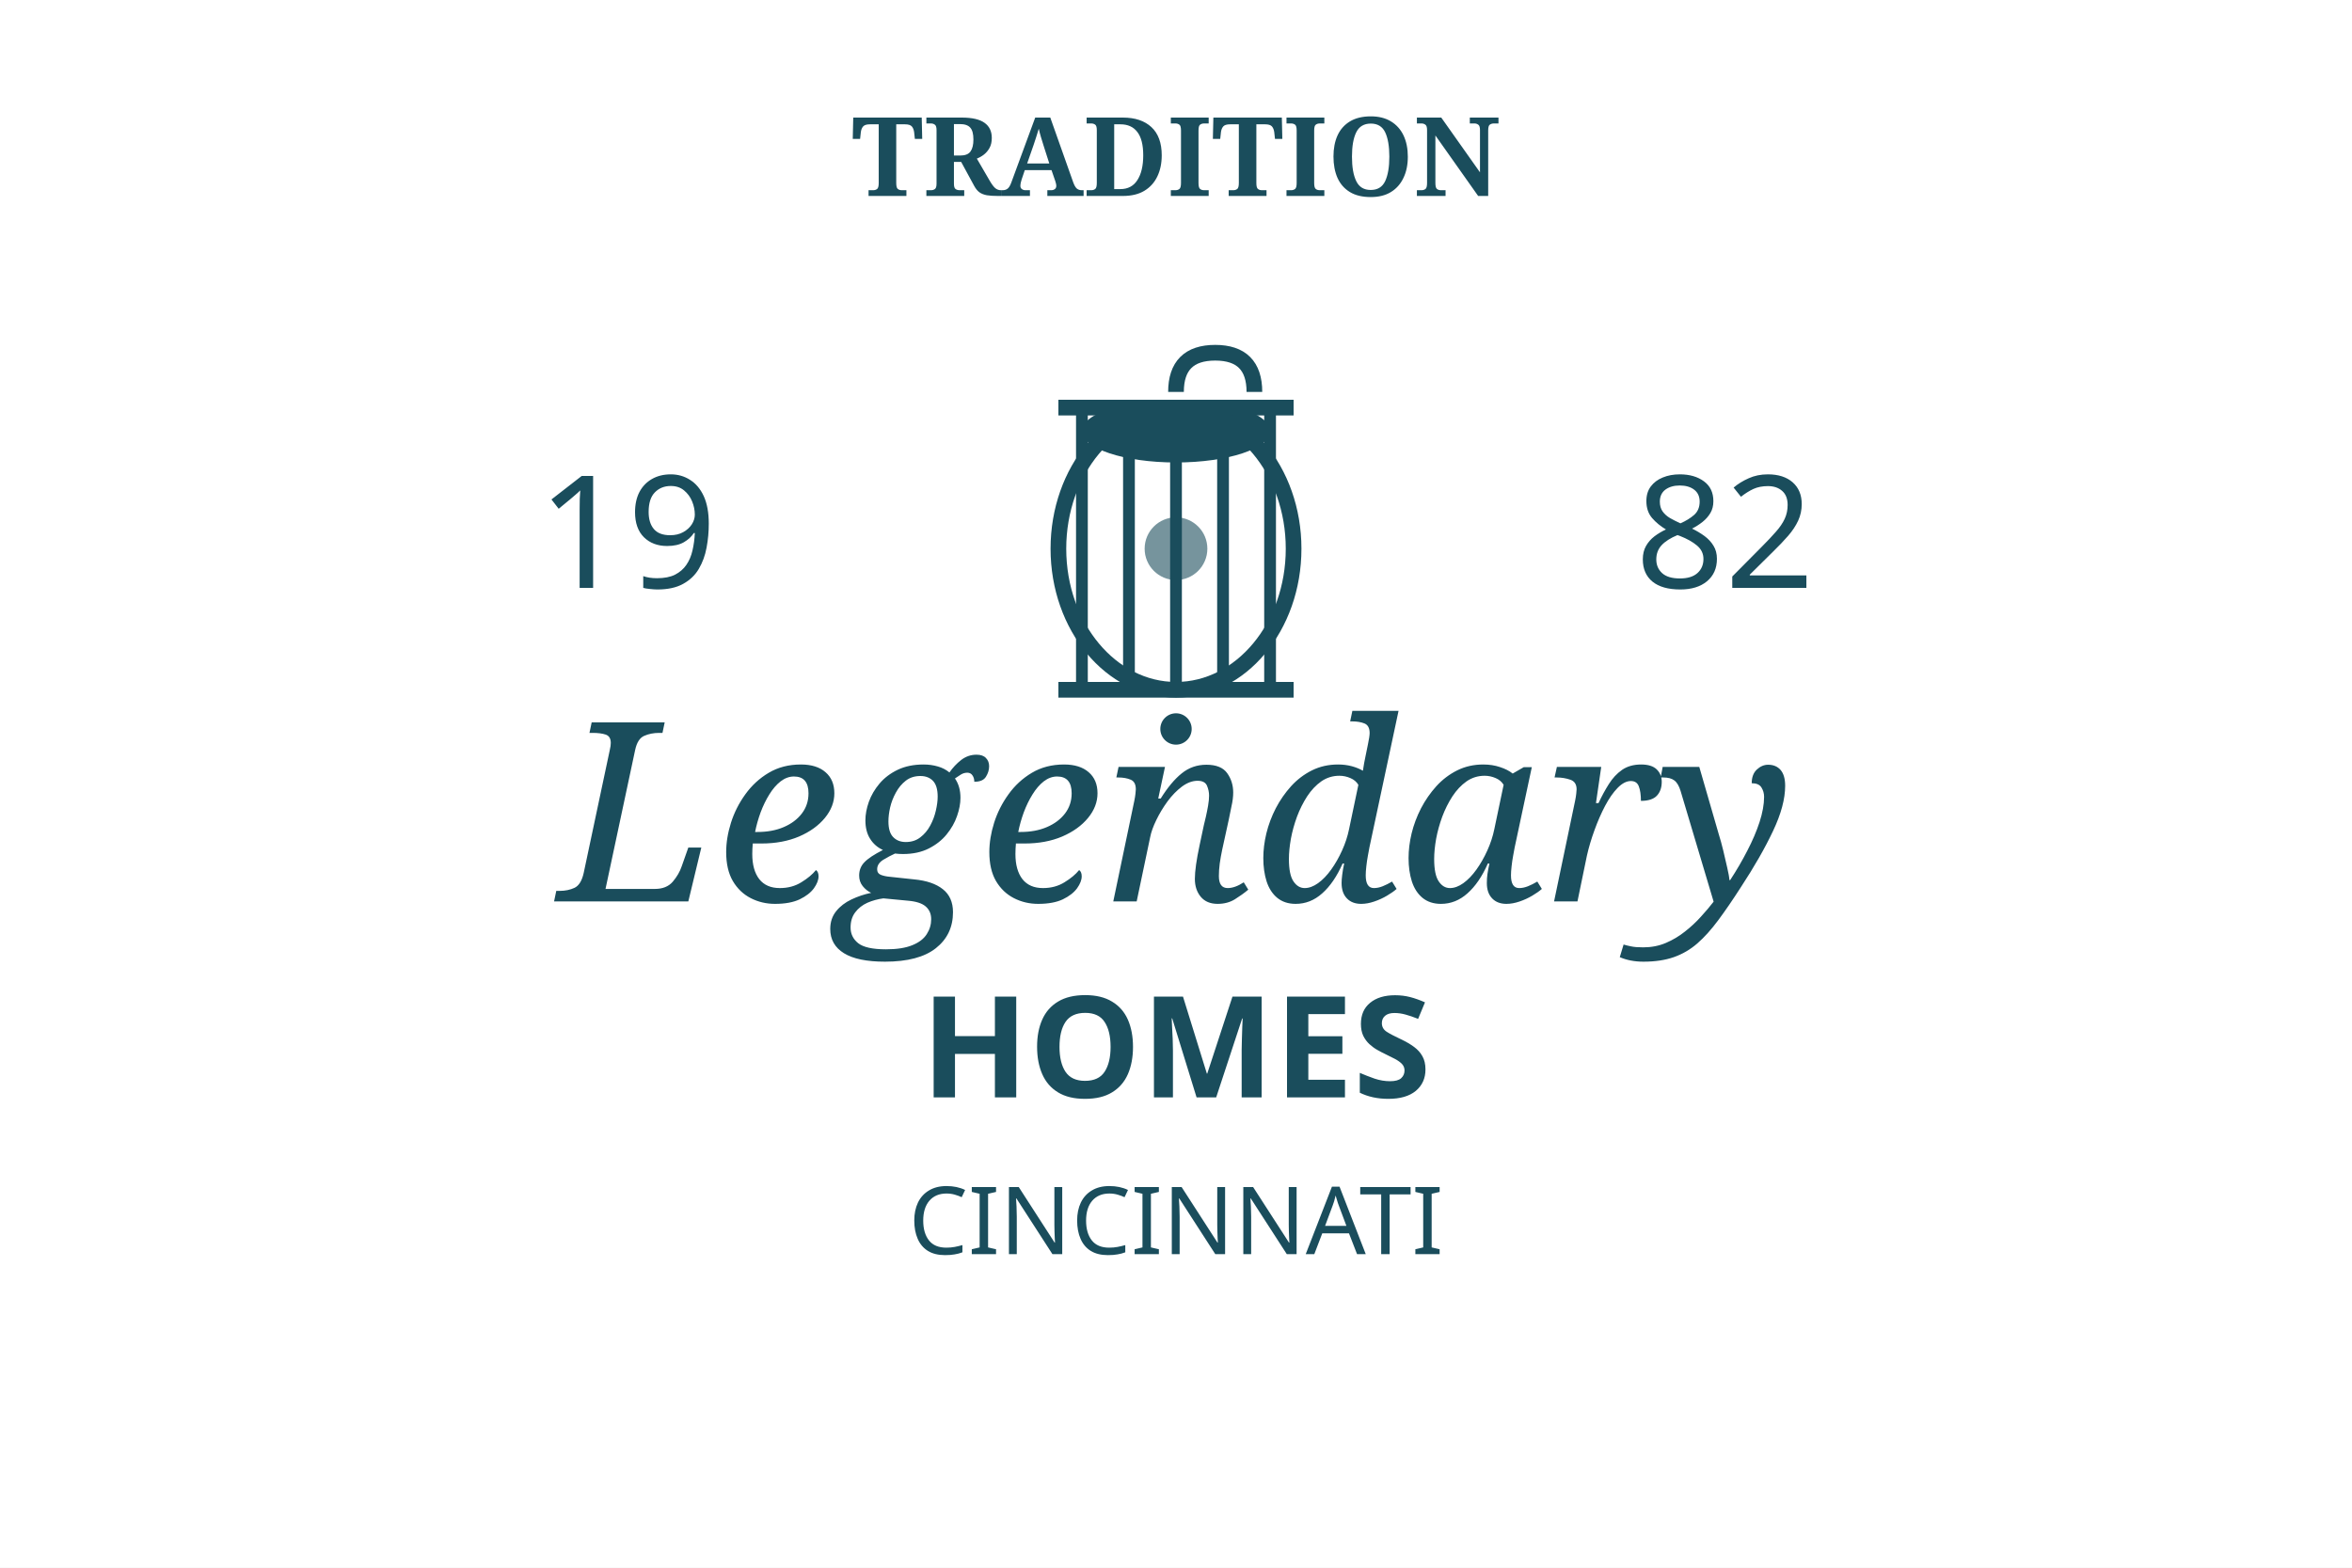
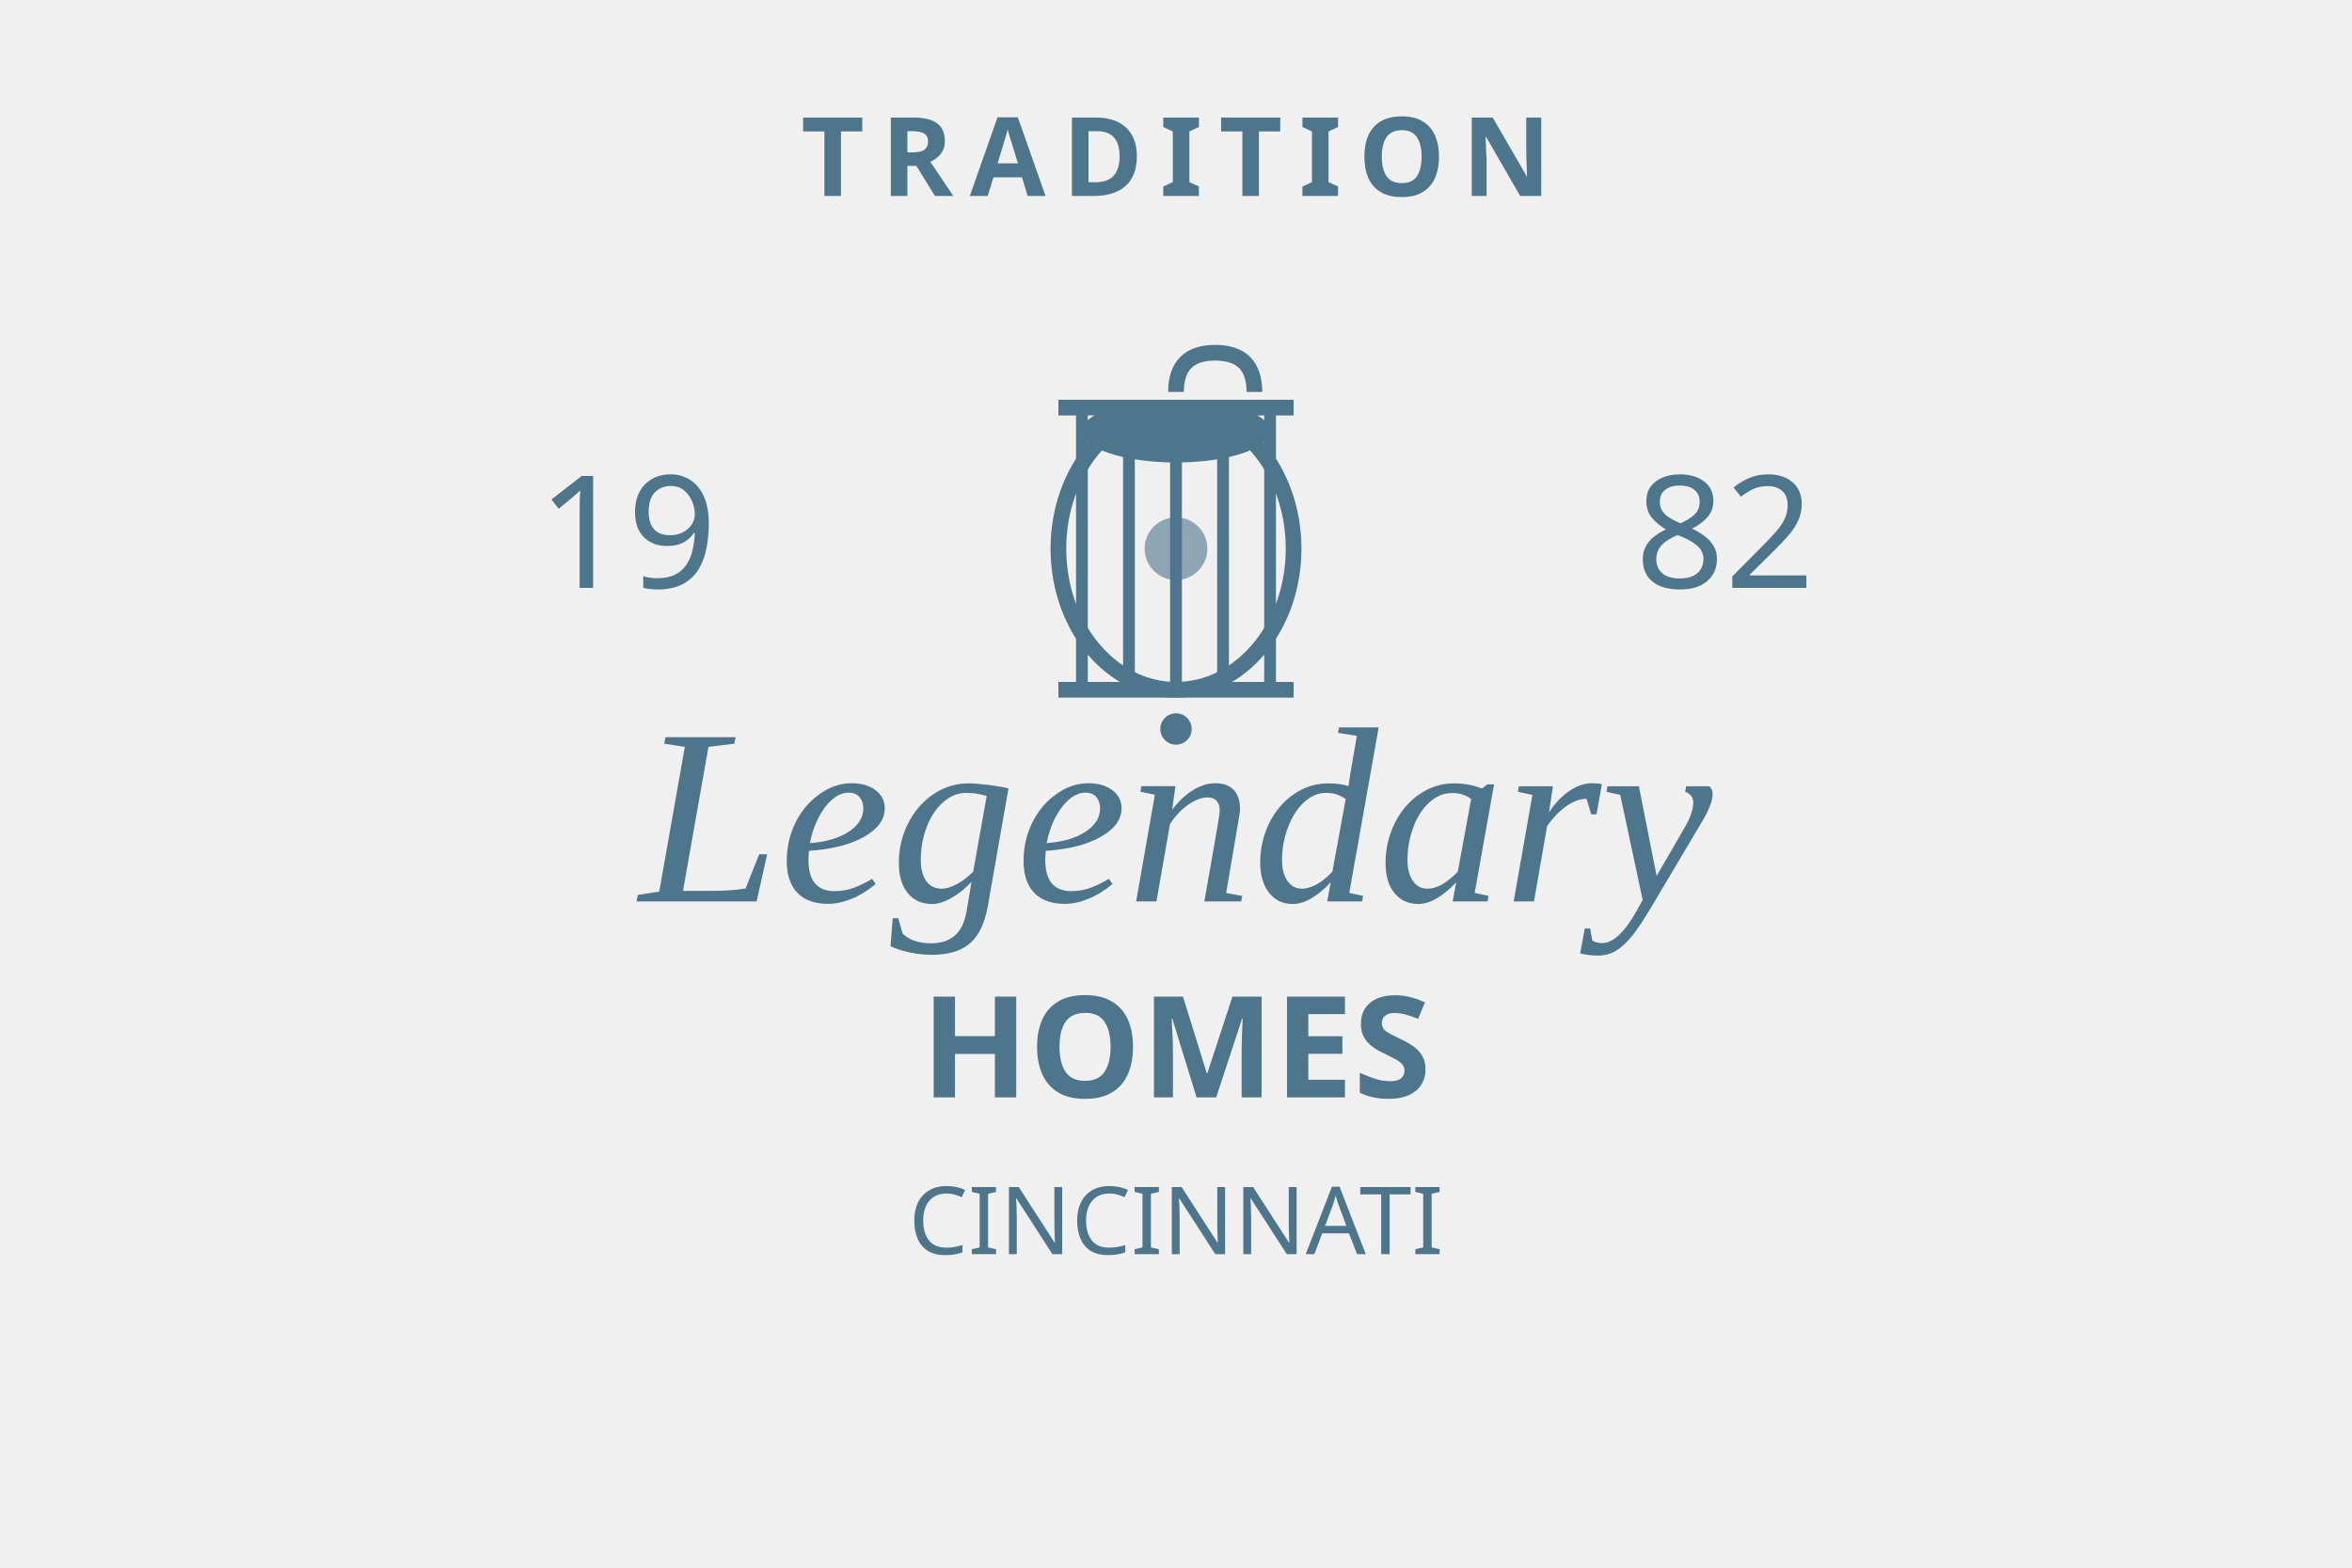
<svg xmlns="http://www.w3.org/2000/svg" width="300" height="200" viewBox="0 0 300 200">
-   <rect width="300" height="200" fill="white" />
-   <text x="150" y="25" font-family="serif" font-size="14" font-weight="bold" text-anchor="middle" fill="#1a4d5c">TRADITION</text>
-   <text x="80" y="75" font-family="sans-serif" font-size="20" text-anchor="middle" fill="#1a4d5c">19</text>
+   <text x="150" y="25" font-family="sans-serif" font-size="14" font-weight="bold" text-anchor="middle" fill="#4D758B" letter-spacing="0.15em">TRADITION</text>
+   <text x="80" y="75" font-family="sans-serif" font-size="20" text-anchor="middle" fill="#4D758B">19</text>
  <g transform="translate(150, 75)">
-     <path d="M 0,-25 Q 0,-30 5,-30 Q 10,-30 10,-25" stroke="#1a4d5c" stroke-width="2" fill="none" />
-     <ellipse cx="0" cy="-20" rx="12" ry="4" fill="#1a4d5c" />
-     <ellipse cx="0" cy="-5" rx="15" ry="18" fill="none" stroke="#1a4d5c" stroke-width="2" />
-     <circle cx="0" cy="-5" r="4" fill="#1a4d5c" opacity="0.6" />
-     <line x1="-12" y1="-23" x2="-12" y2="13" stroke="#1a4d5c" stroke-width="1.5" />
-     <line x1="-6" y1="-23" x2="-6" y2="13" stroke="#1a4d5c" stroke-width="1.5" />
-     <line x1="0" y1="-23" x2="0" y2="13" stroke="#1a4d5c" stroke-width="1.5" />
-     <line x1="6" y1="-23" x2="6" y2="13" stroke="#1a4d5c" stroke-width="1.5" />
-     <line x1="12" y1="-23" x2="12" y2="13" stroke="#1a4d5c" stroke-width="1.5" />
-     <line x1="-15" y1="-23" x2="15" y2="-23" stroke="#1a4d5c" stroke-width="2" />
-     <line x1="-15" y1="13" x2="15" y2="13" stroke="#1a4d5c" stroke-width="2" />
-     <circle cx="0" cy="18" r="2" fill="#1a4d5c" />
+     <path d="M 0,-25 Q 0,-30 5,-30 Q 10,-30 10,-25" stroke="#4D758B" stroke-width="2" fill="none" />
+     <ellipse cx="0" cy="-20" rx="12" ry="4" fill="#4D758B" />
+     <ellipse cx="0" cy="-5" rx="15" ry="18" fill="none" stroke="#4D758B" stroke-width="2" />
+     <circle cx="0" cy="-5" r="4" fill="#4D758B" opacity="0.6" />
+     <line x1="-12" y1="-23" x2="-12" y2="13" stroke="#4D758B" stroke-width="1.5" />
+     <line x1="-6" y1="-23" x2="-6" y2="13" stroke="#4D758B" stroke-width="1.5" />
+     <line x1="0" y1="-23" x2="0" y2="13" stroke="#4D758B" stroke-width="1.5" />
+     <line x1="6" y1="-23" x2="6" y2="13" stroke="#4D758B" stroke-width="1.5" />
+     <line x1="12" y1="-23" x2="12" y2="13" stroke="#4D758B" stroke-width="1.5" />
+     <line x1="-15" y1="-23" x2="15" y2="-23" stroke="#4D758B" stroke-width="2" />
+     <line x1="-15" y1="13" x2="15" y2="13" stroke="#4D758B" stroke-width="2" />
+     <circle cx="0" cy="18" r="2" fill="#4D758B" />
  </g>
-   <text x="220" y="75" font-family="sans-serif" font-size="20" text-anchor="middle" fill="#1a4d5c">82</text>
-   <text x="150" y="115" font-family="serif" font-size="32" font-style="italic" text-anchor="middle" fill="#1a4d5c">Legendary</text>
-   <text x="150" y="140" font-family="sans-serif" font-size="18" font-weight="bold" text-anchor="middle" fill="#1a4d5c">HOMES</text>
-   <text x="150" y="160" font-family="sans-serif" font-size="12" font-weight="normal" text-anchor="middle" fill="#1a4d5c">CINCINNATI</text>
+   <text x="220" y="75" font-family="sans-serif" font-size="20" text-anchor="middle" fill="#4D758B">82</text>
+   <text x="150" y="115" font-family="Georgia, 'Times New Roman', serif" font-size="32" font-style="italic" text-anchor="middle" fill="#4D758B">Legendary</text>
+   <text x="150" y="140" font-family="sans-serif" font-size="18" font-weight="bold" text-anchor="middle" fill="#4D758B">HOMES</text>
+   <text x="150" y="160" font-family="sans-serif" font-size="12" font-weight="normal" text-anchor="middle" fill="#4D758B">CINCINNATI</text>
</svg>
